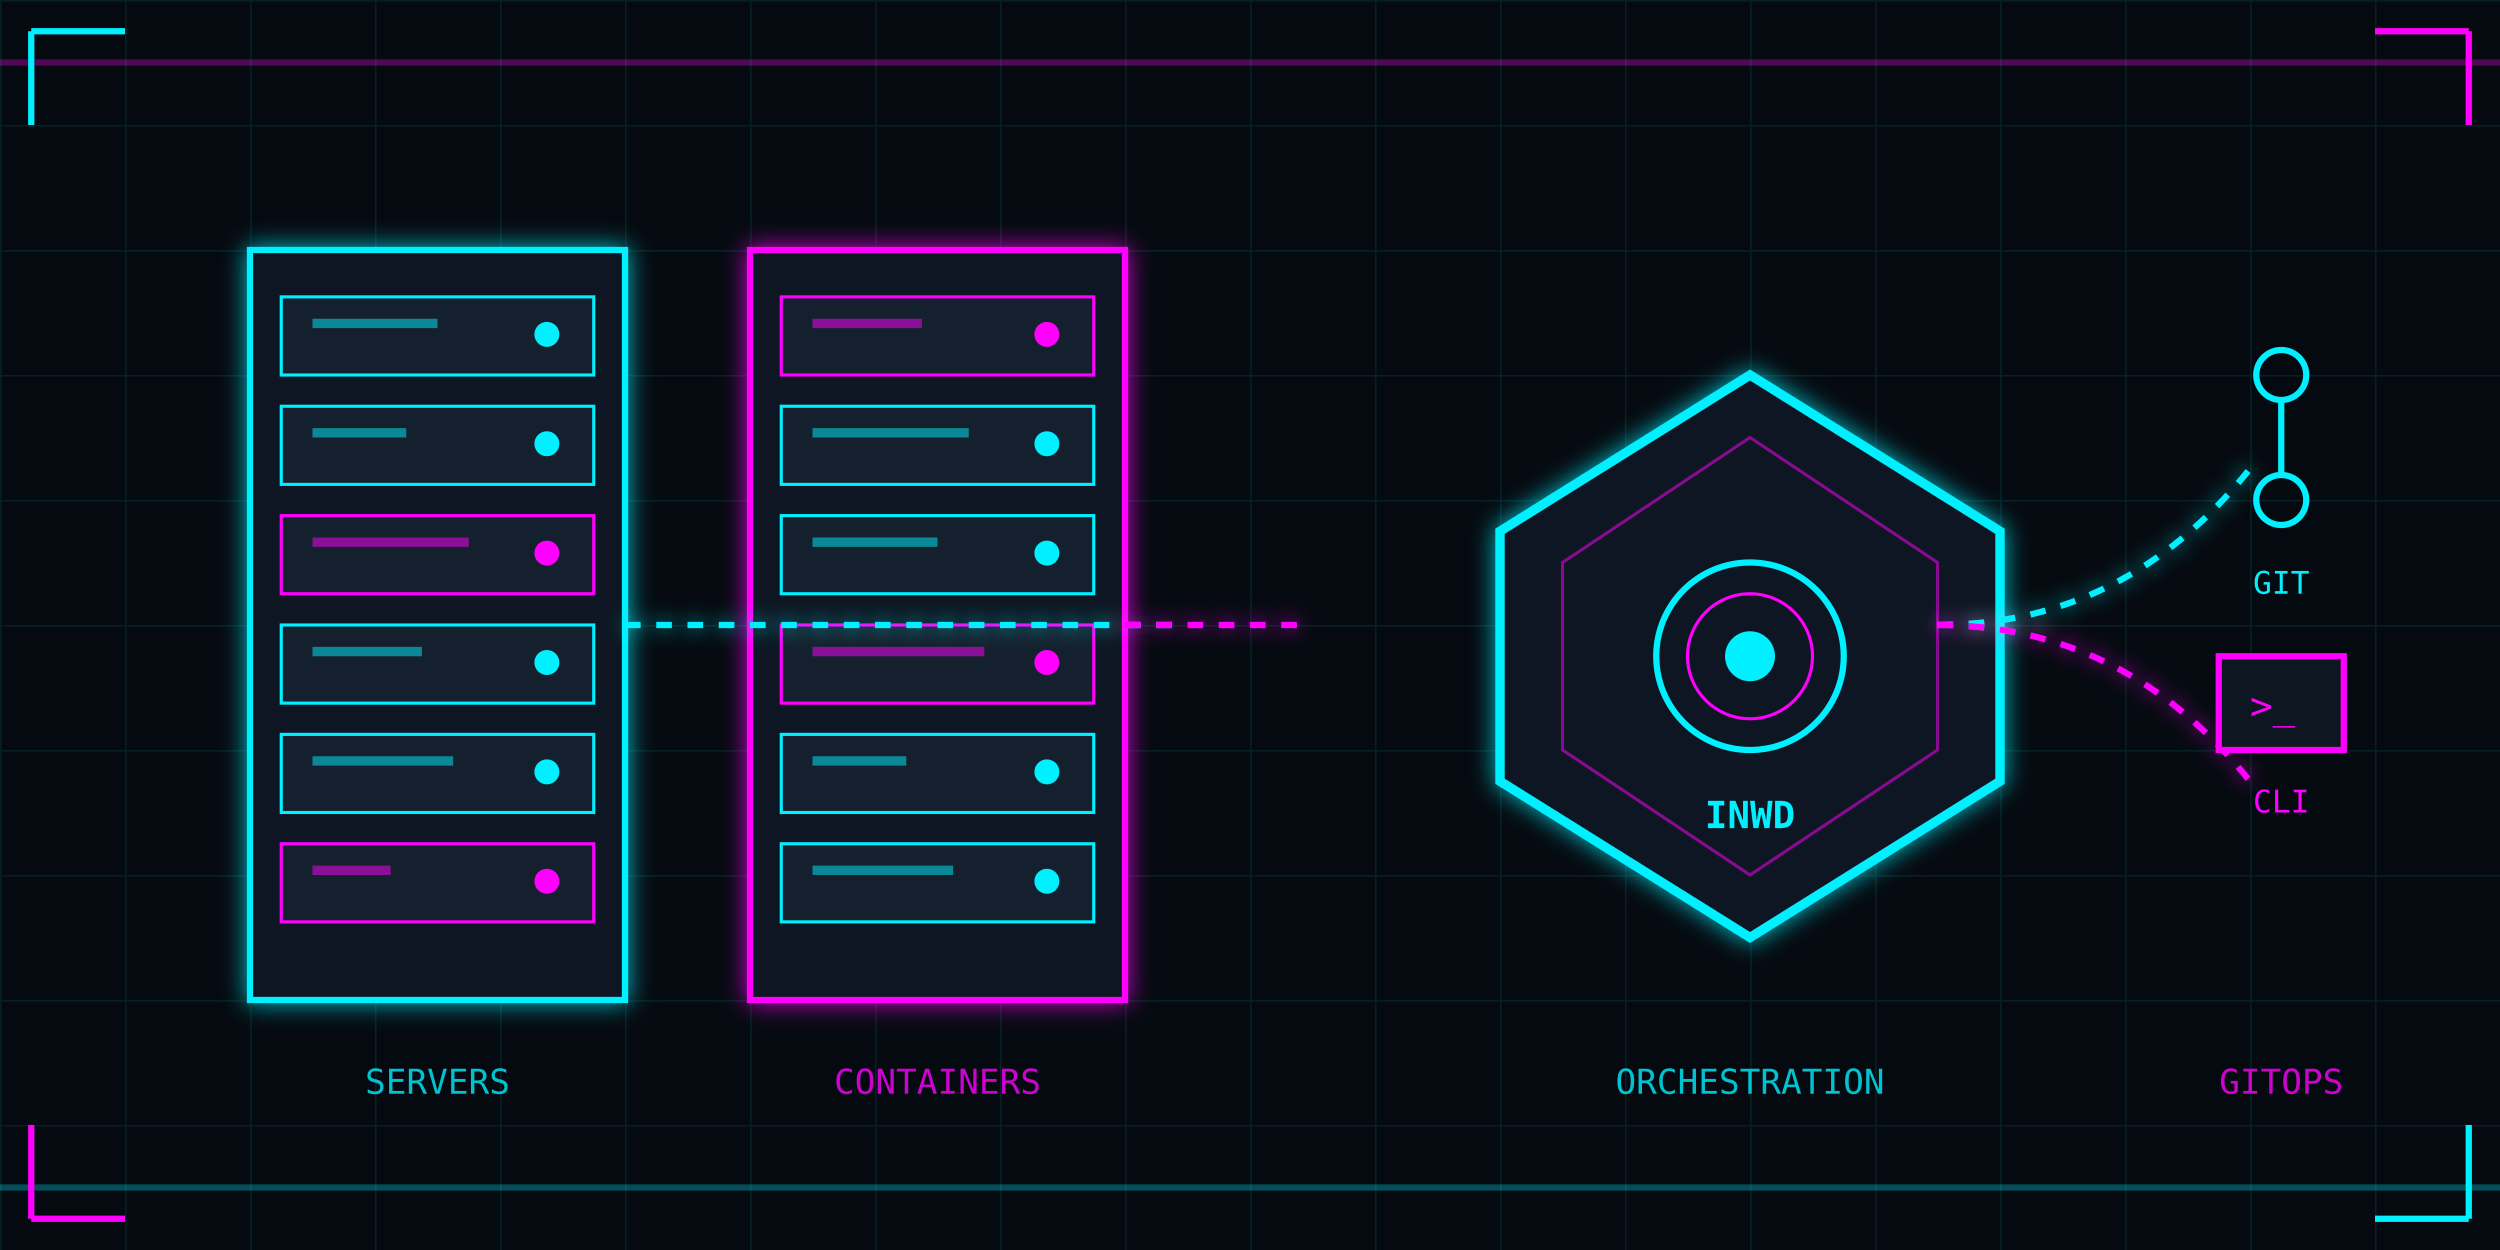
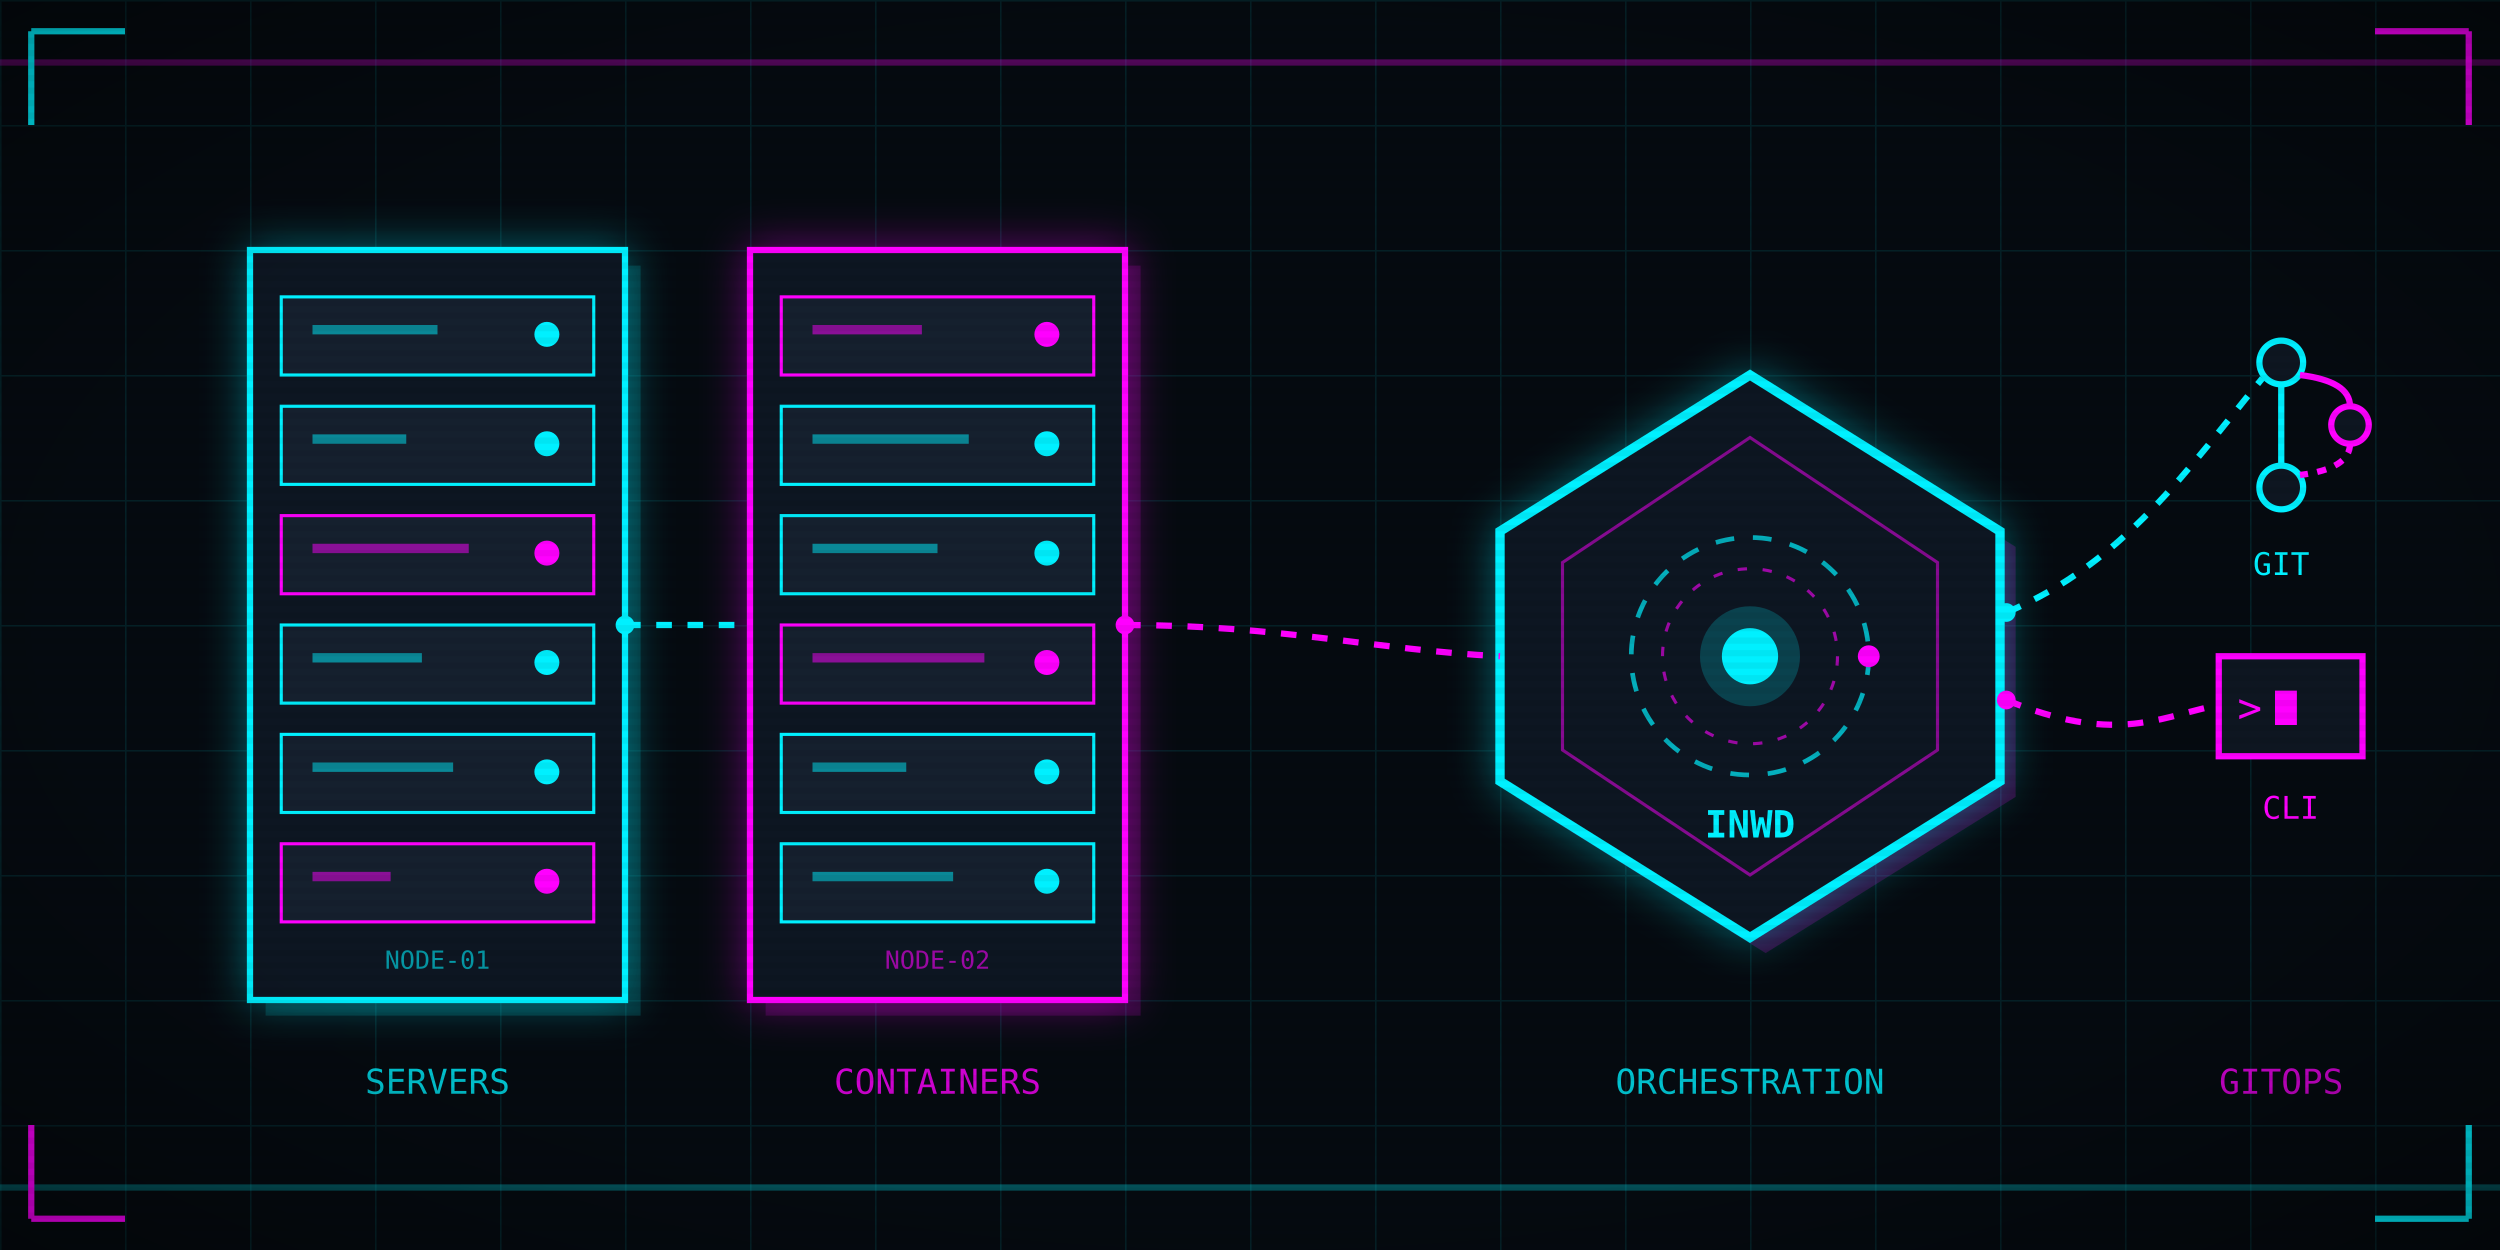
- <svg xmlns="http://www.w3.org/2000/svg" viewBox="0 0 800 400">
+ <svg xmlns="http://www.w3.org/2000/svg" viewBox="0 0 800 400" role="img" aria-labelledby="inf-title inf-desc">
  <defs>
-     <pattern id="grid" width="40" height="40" patternUnits="userSpaceOnUse">
+     <pattern id="inf-grid" width="40" height="40" patternUnits="userSpaceOnUse">
      <path d="M 40 0 L 0 0 0 40" fill="none" stroke="rgba(0,240,255,0.1)" stroke-width="1" />
    </pattern>
-     <filter id="glow">
-       <feGaussianBlur stdDeviation="3" result="coloredBlur" />
-       <feMerge>
-         <feMergeNode in="coloredBlur" />
-         <feMergeNode in="SourceGraphic" />
-       </feMerge>
+     <pattern id="inf-scan" width="4" height="4" patternUnits="userSpaceOnUse">
+       <rect width="4" height="2" fill="rgba(0,0,0,0.18)" />
+     </pattern>
+     <filter id="inf-cyanGlow" x="-50%" y="-50%" width="200%" height="200%">
+       <feDropShadow dx="0" dy="0" stdDeviation="2" flood-color="#00f0ff" flood-opacity="0.8" />
+       <feDropShadow dx="0" dy="0" stdDeviation="7" flood-color="#00f0ff" flood-opacity="0.4" />
    </filter>
-     <filter id="cyanGlow">
-       <feDropShadow dx="0" dy="0" stdDeviation="4" flood-color="#00f0ff" flood-opacity="0.8" />
+     <filter id="inf-magentaGlow" x="-50%" y="-50%" width="200%" height="200%">
+       <feDropShadow dx="0" dy="0" stdDeviation="2" flood-color="#ff00ff" flood-opacity="0.8" />
+       <feDropShadow dx="0" dy="0" stdDeviation="7" flood-color="#ff00ff" flood-opacity="0.4" />
    </filter>
-     <filter id="magentaGlow">
-       <feDropShadow dx="0" dy="0" stdDeviation="4" flood-color="#ff00ff" flood-opacity="0.8" />
-     </filter>
+     <radialGradient id="inf-vignette" cx="50%" cy="50%" r="75%">
+       <stop offset="62%" stop-color="#000" stop-opacity="0" />
+       <stop offset="100%" stop-color="#000" stop-opacity="0.45" />
+     </radialGradient>
+     <style>
+       .inf-march { animation: inf-march 1s linear infinite; }
+       .inf-blink { animation: inf-blink 1s steps(1) infinite; }
+       .inf-pulse { animation: inf-pulse 2s ease-in-out infinite; }
+       .inf-bar { transform-box: fill-box; transform-origin: left center; animation: inf-bar 2.8s ease-in-out infinite; }
+       .inf-rot { transform-box: fill-box; transform-origin: center; animation: inf-rot 12s linear infinite; }
+       .inf-rot-rev { transform-box: fill-box; transform-origin: center; animation: inf-rot-rev 9s linear infinite; }
+       .inf-orbit { transform-box: fill-box; transform-origin: center; animation: inf-rot 6s linear infinite; }
+       .inf-pkt { transform-box: fill-box; offset-rotate: 0deg; }
+       .inf-p1 { offset-path: path('M 200 200 L 240 200'); animation: inf-run 1.6s linear infinite; }
+       .inf-p2 { offset-path: path('M 360 200 C 410 200 440 208 480 210'); animation: inf-run 2s linear 0.4s infinite; }
+       .inf-p3 { offset-path: path('M 642 196 C 680 180 700 150 724 121'); animation: inf-run 2s linear 0.9s infinite; }
+       .inf-p4 { offset-path: path('M 642 224 C 676 238 690 230 708 226'); animation: inf-run 2s linear 1.4s infinite; }
+       .inf-d2 { animation-delay: 0.7s; }
+       .inf-d3 { animation-delay: 1.3s; }
+       .inf-d4 { animation-delay: 1.8s; }
+       @keyframes inf-march { to { stroke-dashoffset: -20; } }
+       @keyframes inf-blink { 0%, 49% { opacity: 1; } 50%, 100% { opacity: 0; } }
+       @keyframes inf-pulse { 0%, 100% { opacity: 1; } 50% { opacity: 0.3; } }
+       @keyframes inf-bar { 0%, 100% { transform: scaleX(0.35); } 40% { transform: scaleX(1); } 70% { transform: scaleX(0.55); } }
+       @keyframes inf-rot { to { transform: rotate(360deg); } }
+       @keyframes inf-rot-rev { to { transform: rotate(-360deg); } }
+       @keyframes inf-run {
+         0% { offset-distance: 0%; opacity: 0; }
+         15% { opacity: 1; }
+         85% { opacity: 1; }
+         100% { offset-distance: 100%; opacity: 0; }
+       }
+       @media (prefers-reduced-motion: reduce) { * { animation: none !important; } }
+     </style>
  </defs>
  <rect width="800" height="400" fill="#050a10" />
-   <rect width="800" height="400" fill="url(#grid)" />
+   <rect width="800" height="400" fill="url(#inf-grid)" />
  <line x1="0" y1="380" x2="800" y2="380" stroke="#00f0ff" stroke-width="2" opacity="0.3" />
  <line x1="0" y1="20" x2="800" y2="20" stroke="#ff00ff" stroke-width="2" opacity="0.3" />
  <g transform="translate(80, 80)">
-     <rect x="0" y="0" width="120" height="240" fill="#0e1621" stroke="#00f0ff" stroke-width="2" filter="url(#cyanGlow)" />
+     <rect x="5" y="5" width="120" height="240" fill="rgba(0,240,255,0.15)" />
+     <rect x="0" y="0" width="120" height="240" fill="#0e1621" stroke="#00f0ff" stroke-width="2" filter="url(#inf-cyanGlow)" />
    <rect x="10" y="15" width="100" height="25" fill="#15202e" stroke="#00f0ff" stroke-width="1" />
-     <circle cx="95" cy="27" r="4" fill="#00f0ff" />
-     <rect x="20" y="22" width="40" height="3" fill="#00f0ff" opacity="0.5" />
+     <circle class="inf-pulse" cx="95" cy="27" r="4" fill="#00f0ff" />
+     <rect class="inf-bar" x="20" y="24" width="40" height="3" fill="#00f0ff" opacity="0.5" />
    <rect x="10" y="50" width="100" height="25" fill="#15202e" stroke="#00f0ff" stroke-width="1" />
-     <circle cx="95" cy="62" r="4" fill="#00f0ff" />
-     <rect x="20" y="57" width="30" height="3" fill="#00f0ff" opacity="0.5" />
+     <circle class="inf-pulse inf-d3" cx="95" cy="62" r="4" fill="#00f0ff" />
+     <rect class="inf-bar inf-d2" x="20" y="59" width="30" height="3" fill="#00f0ff" opacity="0.5" />
    <rect x="10" y="85" width="100" height="25" fill="#15202e" stroke="#ff00ff" stroke-width="1" />
-     <circle cx="95" cy="97" r="4" fill="#ff00ff" />
-     <rect x="20" y="92" width="50" height="3" fill="#ff00ff" opacity="0.5" />
+     <circle class="inf-pulse inf-d2" cx="95" cy="97" r="4" fill="#ff00ff" />
+     <rect class="inf-bar inf-d3" x="20" y="94" width="50" height="3" fill="#ff00ff" opacity="0.5" />
    <rect x="10" y="120" width="100" height="25" fill="#15202e" stroke="#00f0ff" stroke-width="1" />
-     <circle cx="95" cy="132" r="4" fill="#00f0ff" />
-     <rect x="20" y="127" width="35" height="3" fill="#00f0ff" opacity="0.5" />
+     <circle class="inf-pulse inf-d4" cx="95" cy="132" r="4" fill="#00f0ff" />
+     <rect class="inf-bar" x="20" y="129" width="35" height="3" fill="#00f0ff" opacity="0.5" />
    <rect x="10" y="155" width="100" height="25" fill="#15202e" stroke="#00f0ff" stroke-width="1" />
-     <circle cx="95" cy="167" r="4" fill="#00f0ff" />
-     <rect x="20" y="162" width="45" height="3" fill="#00f0ff" opacity="0.5" />
+     <circle class="inf-pulse" cx="95" cy="167" r="4" fill="#00f0ff" />
+     <rect class="inf-bar inf-d4" x="20" y="164" width="45" height="3" fill="#00f0ff" opacity="0.5" />
    <rect x="10" y="190" width="100" height="25" fill="#15202e" stroke="#ff00ff" stroke-width="1" />
-     <circle cx="95" cy="202" r="4" fill="#ff00ff" />
-     <rect x="20" y="197" width="25" height="3" fill="#ff00ff" opacity="0.5" />
+     <circle class="inf-pulse inf-d3" cx="95" cy="202" r="4" fill="#ff00ff" />
+     <rect class="inf-bar inf-d2" x="20" y="199" width="25" height="3" fill="#ff00ff" opacity="0.5" />
+     <text x="60" y="230" text-anchor="middle" fill="#00f0ff" font-family="monospace" font-size="8" opacity="0.6">NODE-01</text>
  </g>
  <g transform="translate(240, 80)">
-     <rect x="0" y="0" width="120" height="240" fill="#0e1621" stroke="#ff00ff" stroke-width="2" filter="url(#magentaGlow)" />
+     <rect x="5" y="5" width="120" height="240" fill="rgba(255,0,255,0.15)" />
+     <rect x="0" y="0" width="120" height="240" fill="#0e1621" stroke="#ff00ff" stroke-width="2" filter="url(#inf-magentaGlow)" />
    <rect x="10" y="15" width="100" height="25" fill="#15202e" stroke="#ff00ff" stroke-width="1" />
-     <circle cx="95" cy="27" r="4" fill="#ff00ff" />
-     <rect x="20" y="22" width="35" height="3" fill="#ff00ff" opacity="0.5" />
+     <circle class="inf-pulse inf-d2" cx="95" cy="27" r="4" fill="#ff00ff" />
+     <rect class="inf-bar inf-d3" x="20" y="24" width="35" height="3" fill="#ff00ff" opacity="0.5" />
    <rect x="10" y="50" width="100" height="25" fill="#15202e" stroke="#00f0ff" stroke-width="1" />
-     <circle cx="95" cy="62" r="4" fill="#00f0ff" />
-     <rect x="20" y="57" width="50" height="3" fill="#00f0ff" opacity="0.5" />
+     <circle class="inf-pulse" cx="95" cy="62" r="4" fill="#00f0ff" />
+     <rect class="inf-bar" x="20" y="59" width="50" height="3" fill="#00f0ff" opacity="0.5" />
    <rect x="10" y="85" width="100" height="25" fill="#15202e" stroke="#00f0ff" stroke-width="1" />
-     <circle cx="95" cy="97" r="4" fill="#00f0ff" />
-     <rect x="20" y="92" width="40" height="3" fill="#00f0ff" opacity="0.5" />
+     <circle class="inf-pulse inf-d4" cx="95" cy="97" r="4" fill="#00f0ff" />
+     <rect class="inf-bar inf-d2" x="20" y="94" width="40" height="3" fill="#00f0ff" opacity="0.5" />
    <rect x="10" y="120" width="100" height="25" fill="#15202e" stroke="#ff00ff" stroke-width="1" />
-     <circle cx="95" cy="132" r="4" fill="#ff00ff" />
-     <rect x="20" y="127" width="55" height="3" fill="#ff00ff" opacity="0.5" />
+     <circle class="inf-pulse inf-d3" cx="95" cy="132" r="4" fill="#ff00ff" />
+     <rect class="inf-bar inf-d4" x="20" y="129" width="55" height="3" fill="#ff00ff" opacity="0.5" />
    <rect x="10" y="155" width="100" height="25" fill="#15202e" stroke="#00f0ff" stroke-width="1" />
-     <circle cx="95" cy="167" r="4" fill="#00f0ff" />
-     <rect x="20" y="162" width="30" height="3" fill="#00f0ff" opacity="0.5" />
+     <circle class="inf-pulse inf-d2" cx="95" cy="167" r="4" fill="#00f0ff" />
+     <rect class="inf-bar inf-d3" x="20" y="164" width="30" height="3" fill="#00f0ff" opacity="0.5" />
    <rect x="10" y="190" width="100" height="25" fill="#15202e" stroke="#00f0ff" stroke-width="1" />
-     <circle cx="95" cy="202" r="4" fill="#00f0ff" />
-     <rect x="20" y="197" width="45" height="3" fill="#00f0ff" opacity="0.5" />
+     <circle class="inf-pulse" cx="95" cy="202" r="4" fill="#00f0ff" />
+     <rect class="inf-bar" x="20" y="199" width="45" height="3" fill="#00f0ff" opacity="0.5" />
+     <text x="60" y="230" text-anchor="middle" fill="#ff00ff" font-family="monospace" font-size="8" opacity="0.6">NODE-02</text>
  </g>
  <g transform="translate(460, 120)">
-     <polygon points="100,0 180,50 180,130 100,180 20,130 20,50" fill="#0e1621" stroke="#00f0ff" stroke-width="3" filter="url(#cyanGlow)" />
+     <polygon points="100,0 180,50 180,130 100,180 20,130 20,50" fill="rgba(255,0,255,0.18)" transform="translate(5,5)" />
+     <polygon points="100,0 180,50 180,130 100,180 20,130 20,50" fill="#0e1621" stroke="#00f0ff" stroke-width="3" filter="url(#inf-cyanGlow)" />
    <polygon points="100,20 160,60 160,120 100,160 40,120 40,60" fill="none" stroke="#ff00ff" stroke-width="1" opacity="0.5" />
-     <circle cx="100" cy="90" r="30" fill="none" stroke="#00f0ff" stroke-width="2" />
-     <circle cx="100" cy="90" r="20" fill="none" stroke="#ff00ff" stroke-width="1" />
-     <circle cx="100" cy="90" r="8" fill="#00f0ff" />
-     <text x="100" y="145" text-anchor="middle" fill="#00f0ff" font-family="monospace" font-size="12" font-weight="bold">INWD</text>
+     <circle class="inf-rot" cx="100" cy="90" r="38" fill="none" stroke="#00f0ff" stroke-width="1.5" stroke-dasharray="6 6" opacity="0.7" />
+     <circle class="inf-rot-rev" cx="100" cy="90" r="28" fill="none" stroke="#ff00ff" stroke-width="1" stroke-dasharray="3 5" opacity="0.6" />
+     <g class="inf-orbit">
+       <circle cx="138" cy="90" r="3.5" fill="#ff00ff" />
+       <circle cx="62" cy="90" r="3.5" fill="#ff00ff" opacity="0" />
+     </g>
+     <circle cx="100" cy="90" r="16" fill="#00f0ff" opacity="0.2" />
+     <circle class="inf-pulse" cx="100" cy="90" r="9" fill="#00f0ff" />
+     <text x="100" y="148" text-anchor="middle" fill="#00f0ff" font-family="monospace" font-size="12" font-weight="bold">INWD</text>
  </g>
-   <g stroke-width="2" fill="none" filter="url(#glow)">
-     <path d="M 200 200 Q 300 200 380 200" stroke="#00f0ff" stroke-dasharray="5,5">
-       <animate attributeName="stroke-dashoffset" from="0" to="20" dur="1s" repeatCount="indefinite" />
-     </path>
-     <path d="M 360 200 L 420 200" stroke="#ff00ff" stroke-dasharray="5,5">
-       <animate attributeName="stroke-dashoffset" from="0" to="20" dur="1s" repeatCount="indefinite" />
-     </path>
-     <path d="M 620 200 Q 680 200 720 150" stroke="#00f0ff" stroke-dasharray="5,5">
-       <animate attributeName="stroke-dashoffset" from="0" to="20" dur="1s" repeatCount="indefinite" />
-     </path>
-     <path d="M 620 200 Q 680 200 720 250" stroke="#ff00ff" stroke-dasharray="5,5">
-       <animate attributeName="stroke-dashoffset" from="0" to="20" dur="1s" repeatCount="indefinite" />
-     </path>
+   <g stroke-width="2" fill="none">
+     <path class="inf-march" d="M 200 200 L 240 200" stroke="#00f0ff" stroke-dasharray="5 5" />
+     <path class="inf-march" d="M 360 200 C 410 200 440 208 480 210" stroke="#ff00ff" stroke-dasharray="5 5" />
+     <path class="inf-march" d="M 642 196 C 680 180 700 150 724 121" stroke="#00f0ff" stroke-dasharray="5 5" />
+     <path class="inf-march" d="M 642 224 C 676 238 690 230 708 226" stroke="#ff00ff" stroke-dasharray="5 5" />
  </g>
+   <circle class="inf-pkt inf-p1" cx="200" cy="200" r="3" fill="#00f0ff" />
+   <circle class="inf-pkt inf-p2" cx="360" cy="200" r="3" fill="#ff00ff" />
+   <circle class="inf-pkt inf-p3" cx="642" cy="196" r="3" fill="#00f0ff" />
+   <circle class="inf-pkt inf-p4" cx="642" cy="224" r="3" fill="#ff00ff" />
  <g transform="translate(700, 100)">
-     <circle cx="30" cy="20" r="8" fill="none" stroke="#00f0ff" stroke-width="2" />
-     <circle cx="30" cy="60" r="8" fill="none" stroke="#00f0ff" stroke-width="2" />
-     <line x1="30" y1="28" x2="30" y2="52" stroke="#00f0ff" stroke-width="2" />
-     <text x="30" y="90" text-anchor="middle" fill="#00f0ff" font-family="monospace" font-size="10">GIT</text>
+     <circle class="inf-pulse" cx="30" cy="16" r="7" fill="#0e1621" stroke="#00f0ff" stroke-width="2" />
+     <circle class="inf-pulse inf-d2" cx="30" cy="56" r="7" fill="#0e1621" stroke="#00f0ff" stroke-width="2" />
+     <line x1="30" y1="23" x2="30" y2="49" stroke="#00f0ff" stroke-width="2" />
+     <circle cx="52" cy="36" r="6" fill="#0e1621" stroke="#ff00ff" stroke-width="2" />
+     <path d="M 36 20 Q 52 22 52 30" stroke="#ff00ff" stroke-width="2" fill="none" />
+     <path d="M 52 42 Q 52 50 36 52" stroke="#ff00ff" stroke-width="2" fill="none" stroke-dasharray="3 3" />
+     <text x="30" y="84" text-anchor="middle" fill="#00f0ff" font-family="monospace" font-size="10">GIT</text>
  </g>
  <g transform="translate(700, 200)">
-     <rect x="10" y="10" width="40" height="30" fill="#0e1621" stroke="#ff00ff" stroke-width="2" />
-     <text x="20" y="30" fill="#ff00ff" font-family="monospace" font-size="12">&gt;_</text>
-     <text x="30" y="60" text-anchor="middle" fill="#ff00ff" font-family="monospace" font-size="10">CLI</text>
+     <rect x="10" y="10" width="46" height="32" fill="#0e1621" stroke="#ff00ff" stroke-width="2" />
+     <text x="16" y="31" fill="#ff00ff" font-family="monospace" font-size="13">&gt;</text>
+     <rect class="inf-blink" x="28" y="21" width="7" height="11" fill="#ff00ff" />
+     <text x="33" y="62" text-anchor="middle" fill="#ff00ff" font-family="monospace" font-size="10">CLI</text>
  </g>
-   <text x="140" y="350" text-anchor="middle" fill="#00f0ff" font-family="monospace" font-size="11" opacity="0.8">SERVERS</text>
-   <text x="300" y="350" text-anchor="middle" fill="#ff00ff" font-family="monospace" font-size="11" opacity="0.8">CONTAINERS</text>
-   <text x="560" y="350" text-anchor="middle" fill="#00f0ff" font-family="monospace" font-size="11" opacity="0.8">ORCHESTRATION</text>
-   <text x="730" y="350" text-anchor="middle" fill="#ff00ff" font-family="monospace" font-size="11" opacity="0.8">GITOPS</text>
+   <g font-family="monospace" font-size="11" opacity="0.8">
+     <text x="140" y="350" text-anchor="middle" fill="#00f0ff">SERVERS</text>
+     <text x="300" y="350" text-anchor="middle" fill="#ff00ff">CONTAINERS</text>
+     <text x="560" y="350" text-anchor="middle" fill="#00f0ff">ORCHESTRATION</text>
+     <text x="730" y="350" text-anchor="middle" fill="#ff00ff">GITOPS</text>
+   </g>
  <path d="M 10 10 L 10 40 M 10 10 L 40 10" stroke="#00f0ff" stroke-width="2" fill="none" />
  <path d="M 790 10 L 790 40 M 790 10 L 760 10" stroke="#ff00ff" stroke-width="2" fill="none" />
  <path d="M 10 390 L 10 360 M 10 390 L 40 390" stroke="#ff00ff" stroke-width="2" fill="none" />
  <path d="M 790 390 L 790 360 M 790 390 L 760 390" stroke="#00f0ff" stroke-width="2" fill="none" />
+   <rect width="800" height="400" fill="url(#inf-scan)" opacity="0.25" pointer-events="none" />
+   <rect width="800" height="400" fill="url(#inf-vignette)" pointer-events="none" />
</svg>
